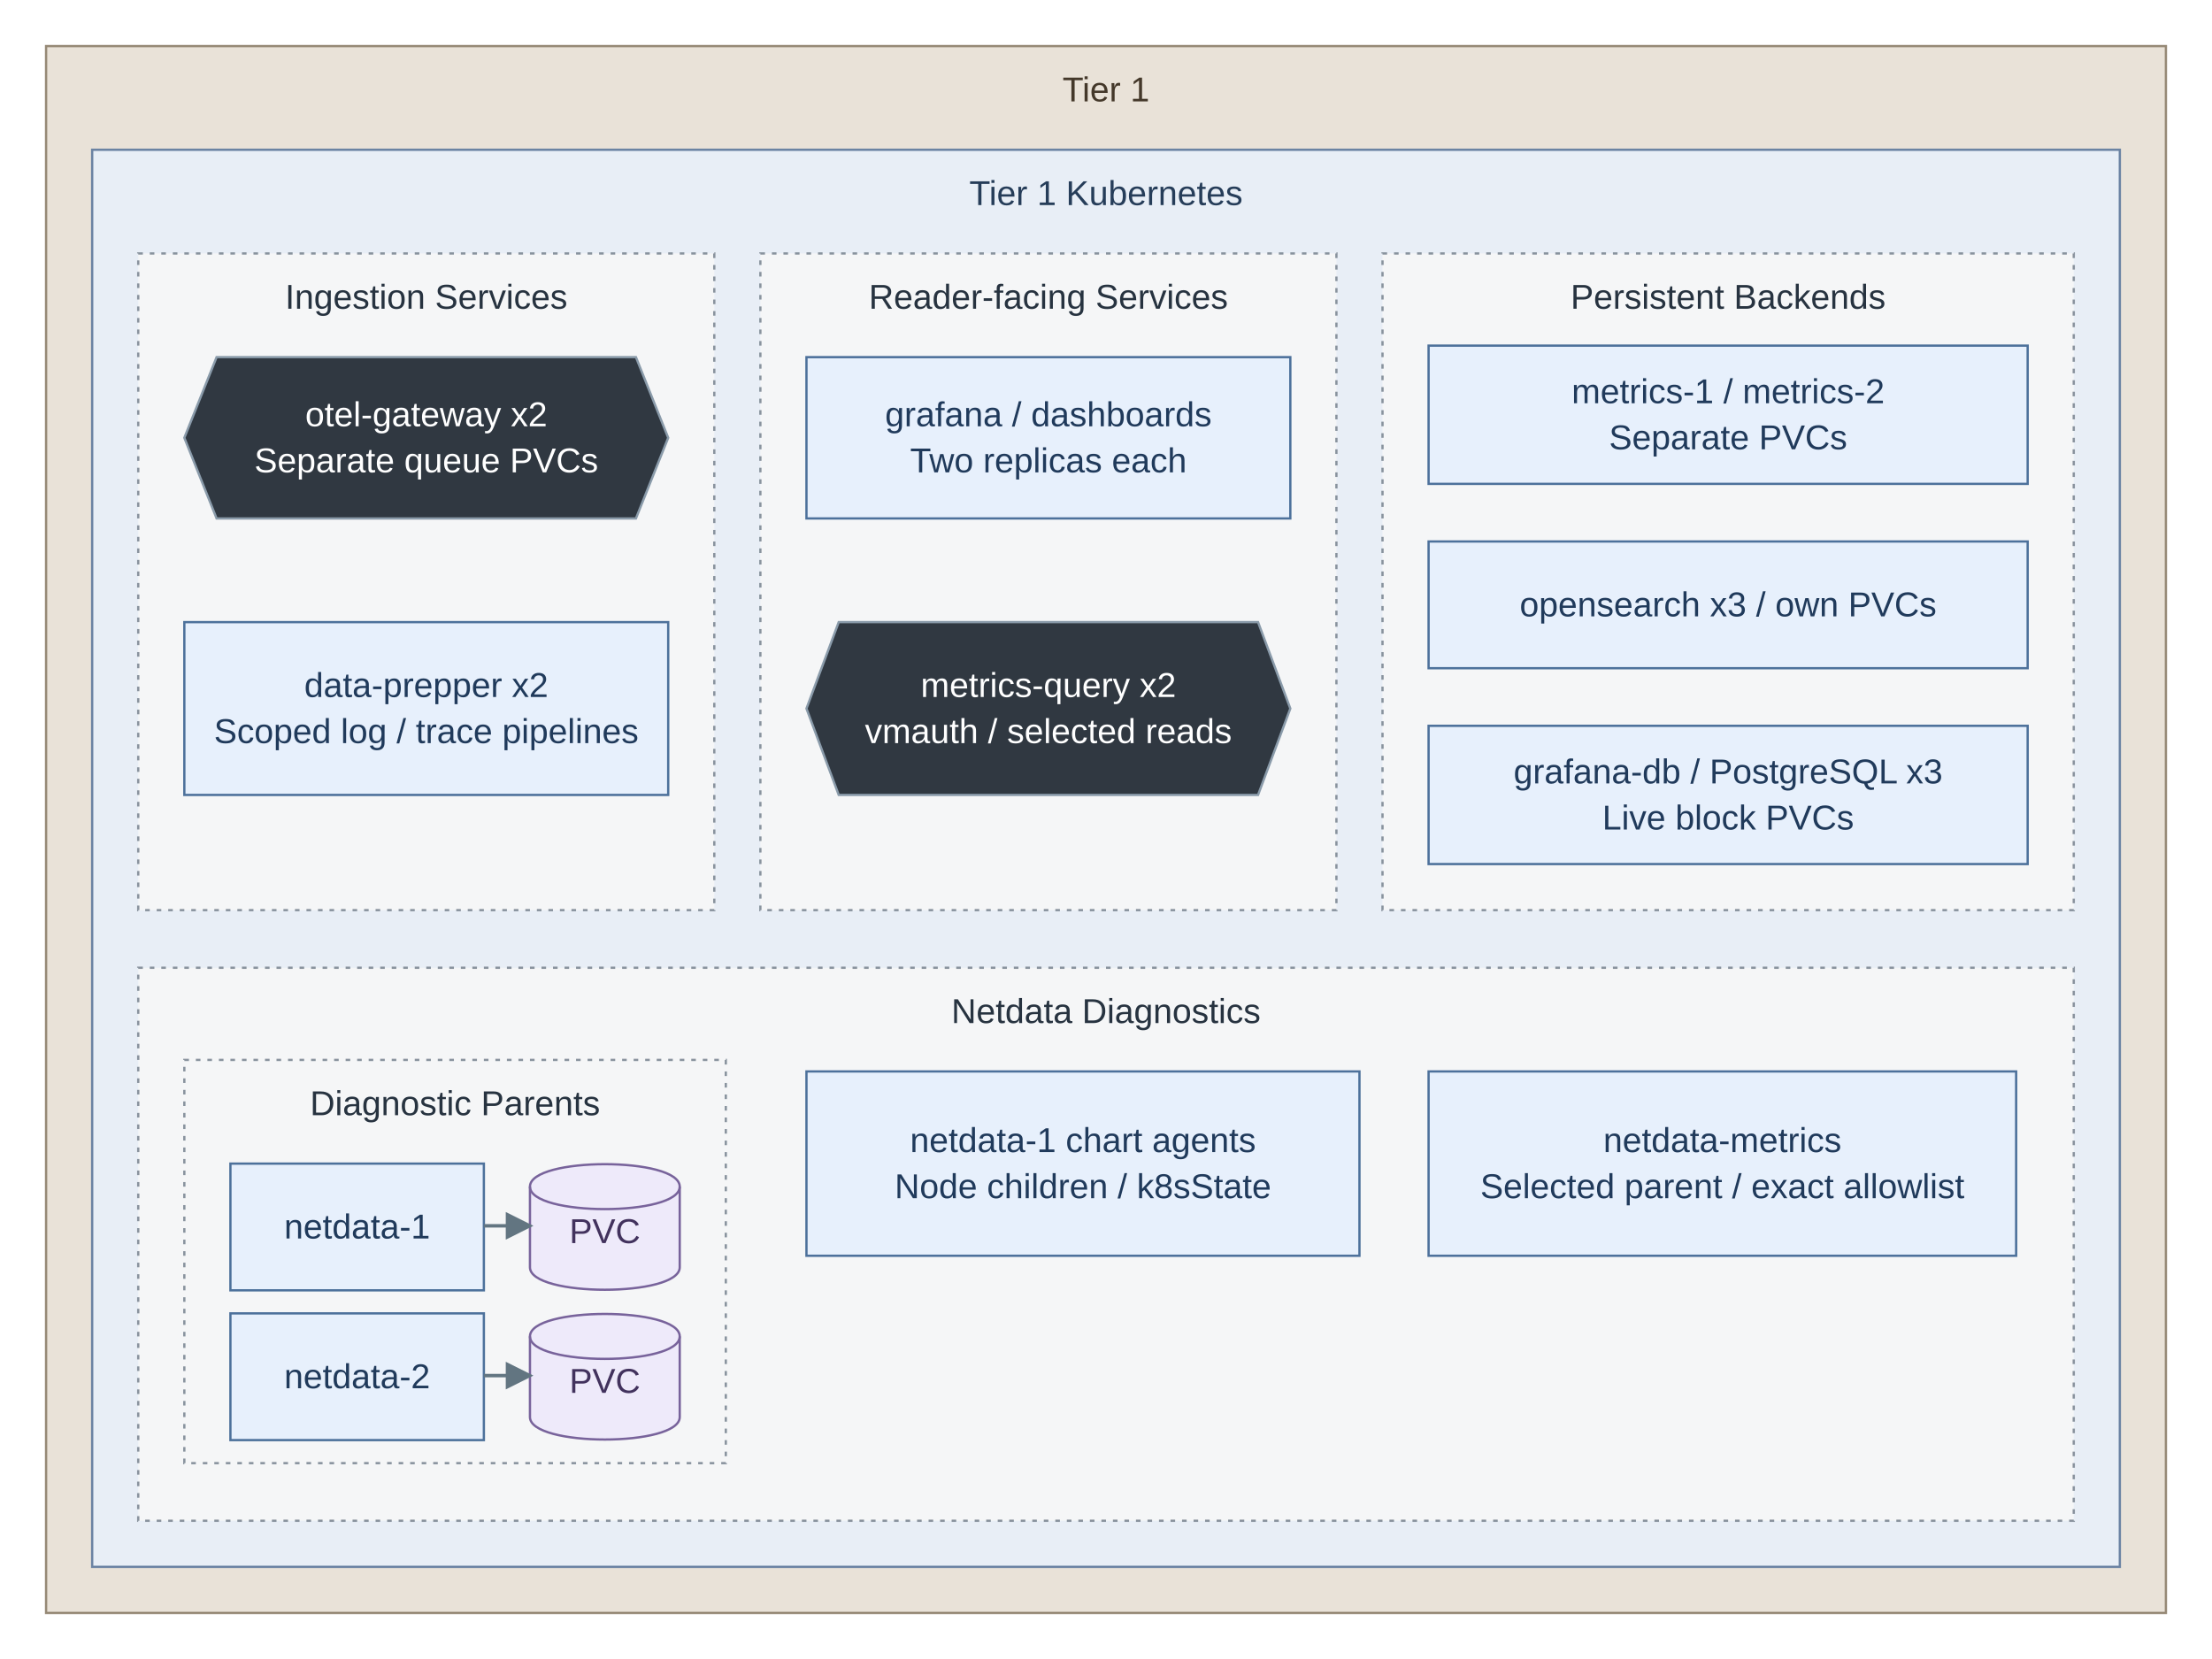
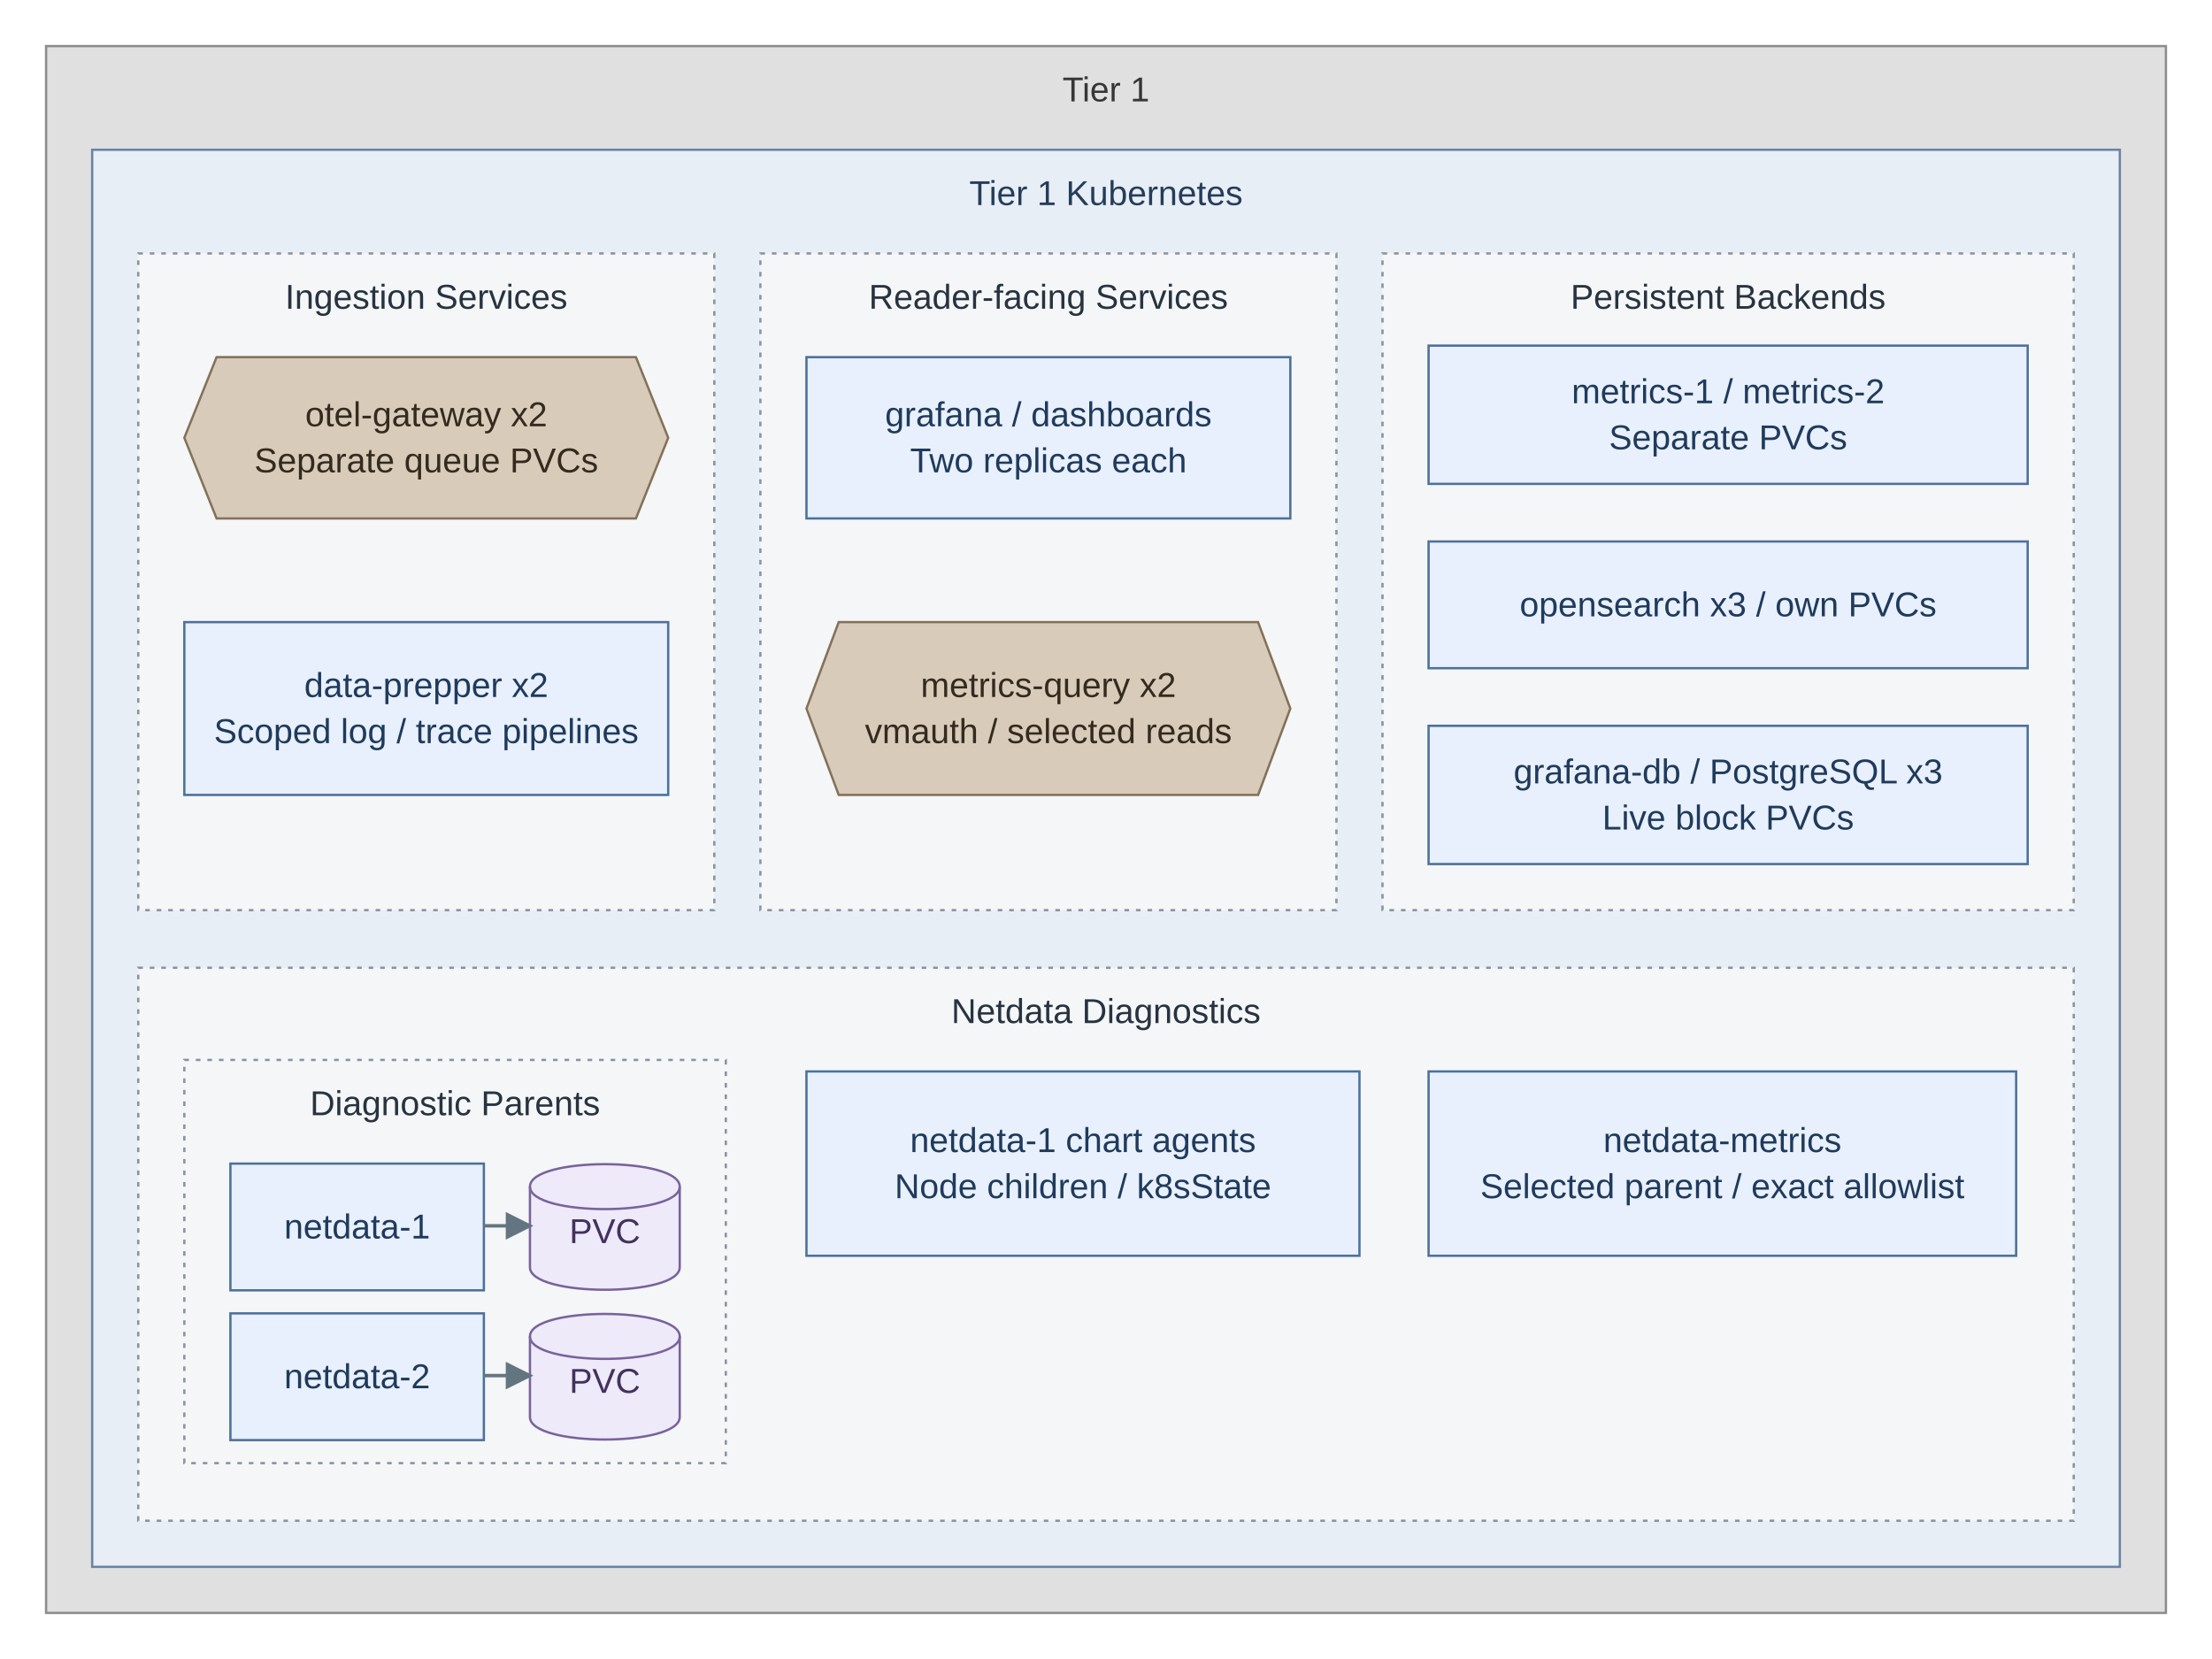
<svg xmlns="http://www.w3.org/2000/svg" width="960" height="720" viewBox="0 0 960 720" role="img" aria-labelledby="title description">
  <defs>
    <marker id="arrow" markerWidth="8" markerHeight="8" refX="7" refY="4" orient="auto">
      <path d="M0 0 L8 4 L0 8 Z" fill="#627581" />
    </marker>
    <style>
      svg { font: 15px Arial, sans-serif; }
      text { fill: currentColor; stroke: none; text-anchor: middle; }
      .data { fill: #eeeafa; stroke: #78639b; color: #42325d; }
      .group { fill: #f5f6f7; stroke: #89939e; color: #273340; stroke-dasharray: 2 3; }
      .kubernetes { fill: #e8eef6; stroke: #6b83a3; color: #263d59; }
      .services { fill: #e7f0fc; stroke: #4d719b; color: #203a5b; }
-       .tier1 { fill: #e9e2d8; stroke: #968976; color: #44382a; }
-       .traffic { fill: #303841; stroke: #8a9baa; color: #ffffff; }
+       .tier1 { fill: #e0e0e0; stroke: #8c8c8c; color: #363636; }
+       .traffic { fill: #d8cbb9; stroke: #83715a; color: #352a1e; }
      .data, .kubernetes, .services, .tier1, .traffic { stroke-dasharray: none; }
      .connection { fill: none; stroke: #627581; stroke-width: 1.5; stroke-dasharray: none; marker-end: url(#arrow); }
      .edge-label { fill: #1f2937; font-size: 13px; }
    </style>
  </defs>
  <g id="T1" class="tier1">
    <rect x="20" y="20" width="920" height="680" />
    <text x="480.0" y="44">Tier 1</text>
    <g id="Cluster" class="kubernetes">
      <rect x="40" y="65" width="880" height="615" />
      <text x="480.0" y="89">Tier 1 Kubernetes</text>
      <g id="Processing" class="group">
        <rect x="60" y="110" width="250" height="285" />
        <text x="185.0" y="134">Ingestion Services</text>
        <g id="Gateway" class="traffic">
          <polygon points="94,155 276,155 290,190.0 276,225 94,225 80,190.0" />
          <text x="185.0" y="185.0">otel-gateway x2</text>
          <text x="185.0" y="205.0">Separate queue PVCs</text>
        </g>
        <g id="Prepper" class="services">
          <rect x="80" y="270" width="210" height="75" />
          <text x="185.0" y="302.5">data-prepper x2</text>
          <text x="185.0" y="322.5">Scoped log / trace pipelines</text>
        </g>
      </g>
      <g id="Readers" class="group">
        <rect x="330" y="110" width="250" height="285" />
        <text x="455.0" y="134">Reader-facing Services</text>
        <g id="UIs" class="services">
          <rect x="350" y="155" width="210" height="70" />
          <text x="455.0" y="185.0">grafana / dashboards</text>
          <text x="455.0" y="205.0">Two replicas each</text>
        </g>
        <g id="Query" class="traffic">
          <polygon points="364,270 546,270 560,307.5 546,345 364,345 350,307.5" />
          <text x="455.0" y="302.5">metrics-query x2</text>
          <text x="455.0" y="322.5">vmauth / selected reads</text>
        </g>
      </g>
      <g id="Backends" class="group">
        <rect x="600" y="110" width="300" height="285" />
        <text x="750.0" y="134">Persistent Backends</text>
        <g id="Metrics" class="services">
          <rect x="620" y="150" width="260" height="60" />
          <text x="750.0" y="175.0">metrics-1 / metrics-2</text>
          <text x="750.0" y="195.0">Separate PVCs</text>
        </g>
        <g id="Search" class="services">
          <rect x="620" y="235" width="260" height="55" />
          <text x="750.0" y="267.5">opensearch x3 / own PVCs</text>
        </g>
        <g id="DB" class="services">
          <rect x="620" y="315" width="260" height="60" />
          <text x="750.0" y="340.0">grafana-db / PostgreSQL x3</text>
          <text x="750.0" y="360.0">Live block PVCs</text>
        </g>
      </g>
      <g id="Diagnostics" class="group">
        <rect x="60" y="420" width="840" height="240" />
        <text x="480.0" y="444">Netdata Diagnostics</text>
        <g id="Parents" class="group">
          <rect x="80" y="460" width="235" height="175" />
          <text x="197.5" y="484">Diagnostic Parents</text>
          <g id="N1" class="services">
            <rect x="100" y="505" width="110" height="55" />
            <text x="155.0" y="537.5">netdata-1</text>
          </g>
          <g id="N2" class="services">
            <rect x="100" y="570" width="110" height="55" />
            <text x="155.0" y="602.5">netdata-2</text>
          </g>
          <g id="History1" class="data">
            <path d="M230 515 C230 502 295 502 295 515 L295 550 C295 563 230 563 230 550 Z" />
            <path d="M230 515 C230 528 295 528 295 515" fill="none" />
            <text x="262.5" y="539.5">PVC</text>
          </g>
          <g id="History2" class="data">
            <path d="M230 580 C230 567 295 567 295 580 L295 615 C295 628 230 628 230 615 Z" />
            <path d="M230 580 C230 593 295 593 295 580" fill="none" />
            <text x="262.5" y="604.5">PVC</text>
          </g>
          <path class="connection" data-from="N1" data-to="History1" d="M210 532 L230 532" />
          <path class="connection" data-from="N2" data-to="History2" d="M210 597 L230 597" />
        </g>
        <g id="Agents" class="services">
          <rect x="350" y="465" width="240" height="80" />
          <text x="470.0" y="500.0">netdata-1 chart agents</text>
          <text x="470.0" y="520.0">Node children / k8sState</text>
        </g>
        <g id="Bridge" class="services">
          <rect x="620" y="465" width="255" height="80" />
          <text x="747.5" y="500.0">netdata-metrics</text>
          <text x="747.5" y="520.0">Selected parent / exact allowlist</text>
        </g>
      </g>
    </g>
  </g>
</svg>
